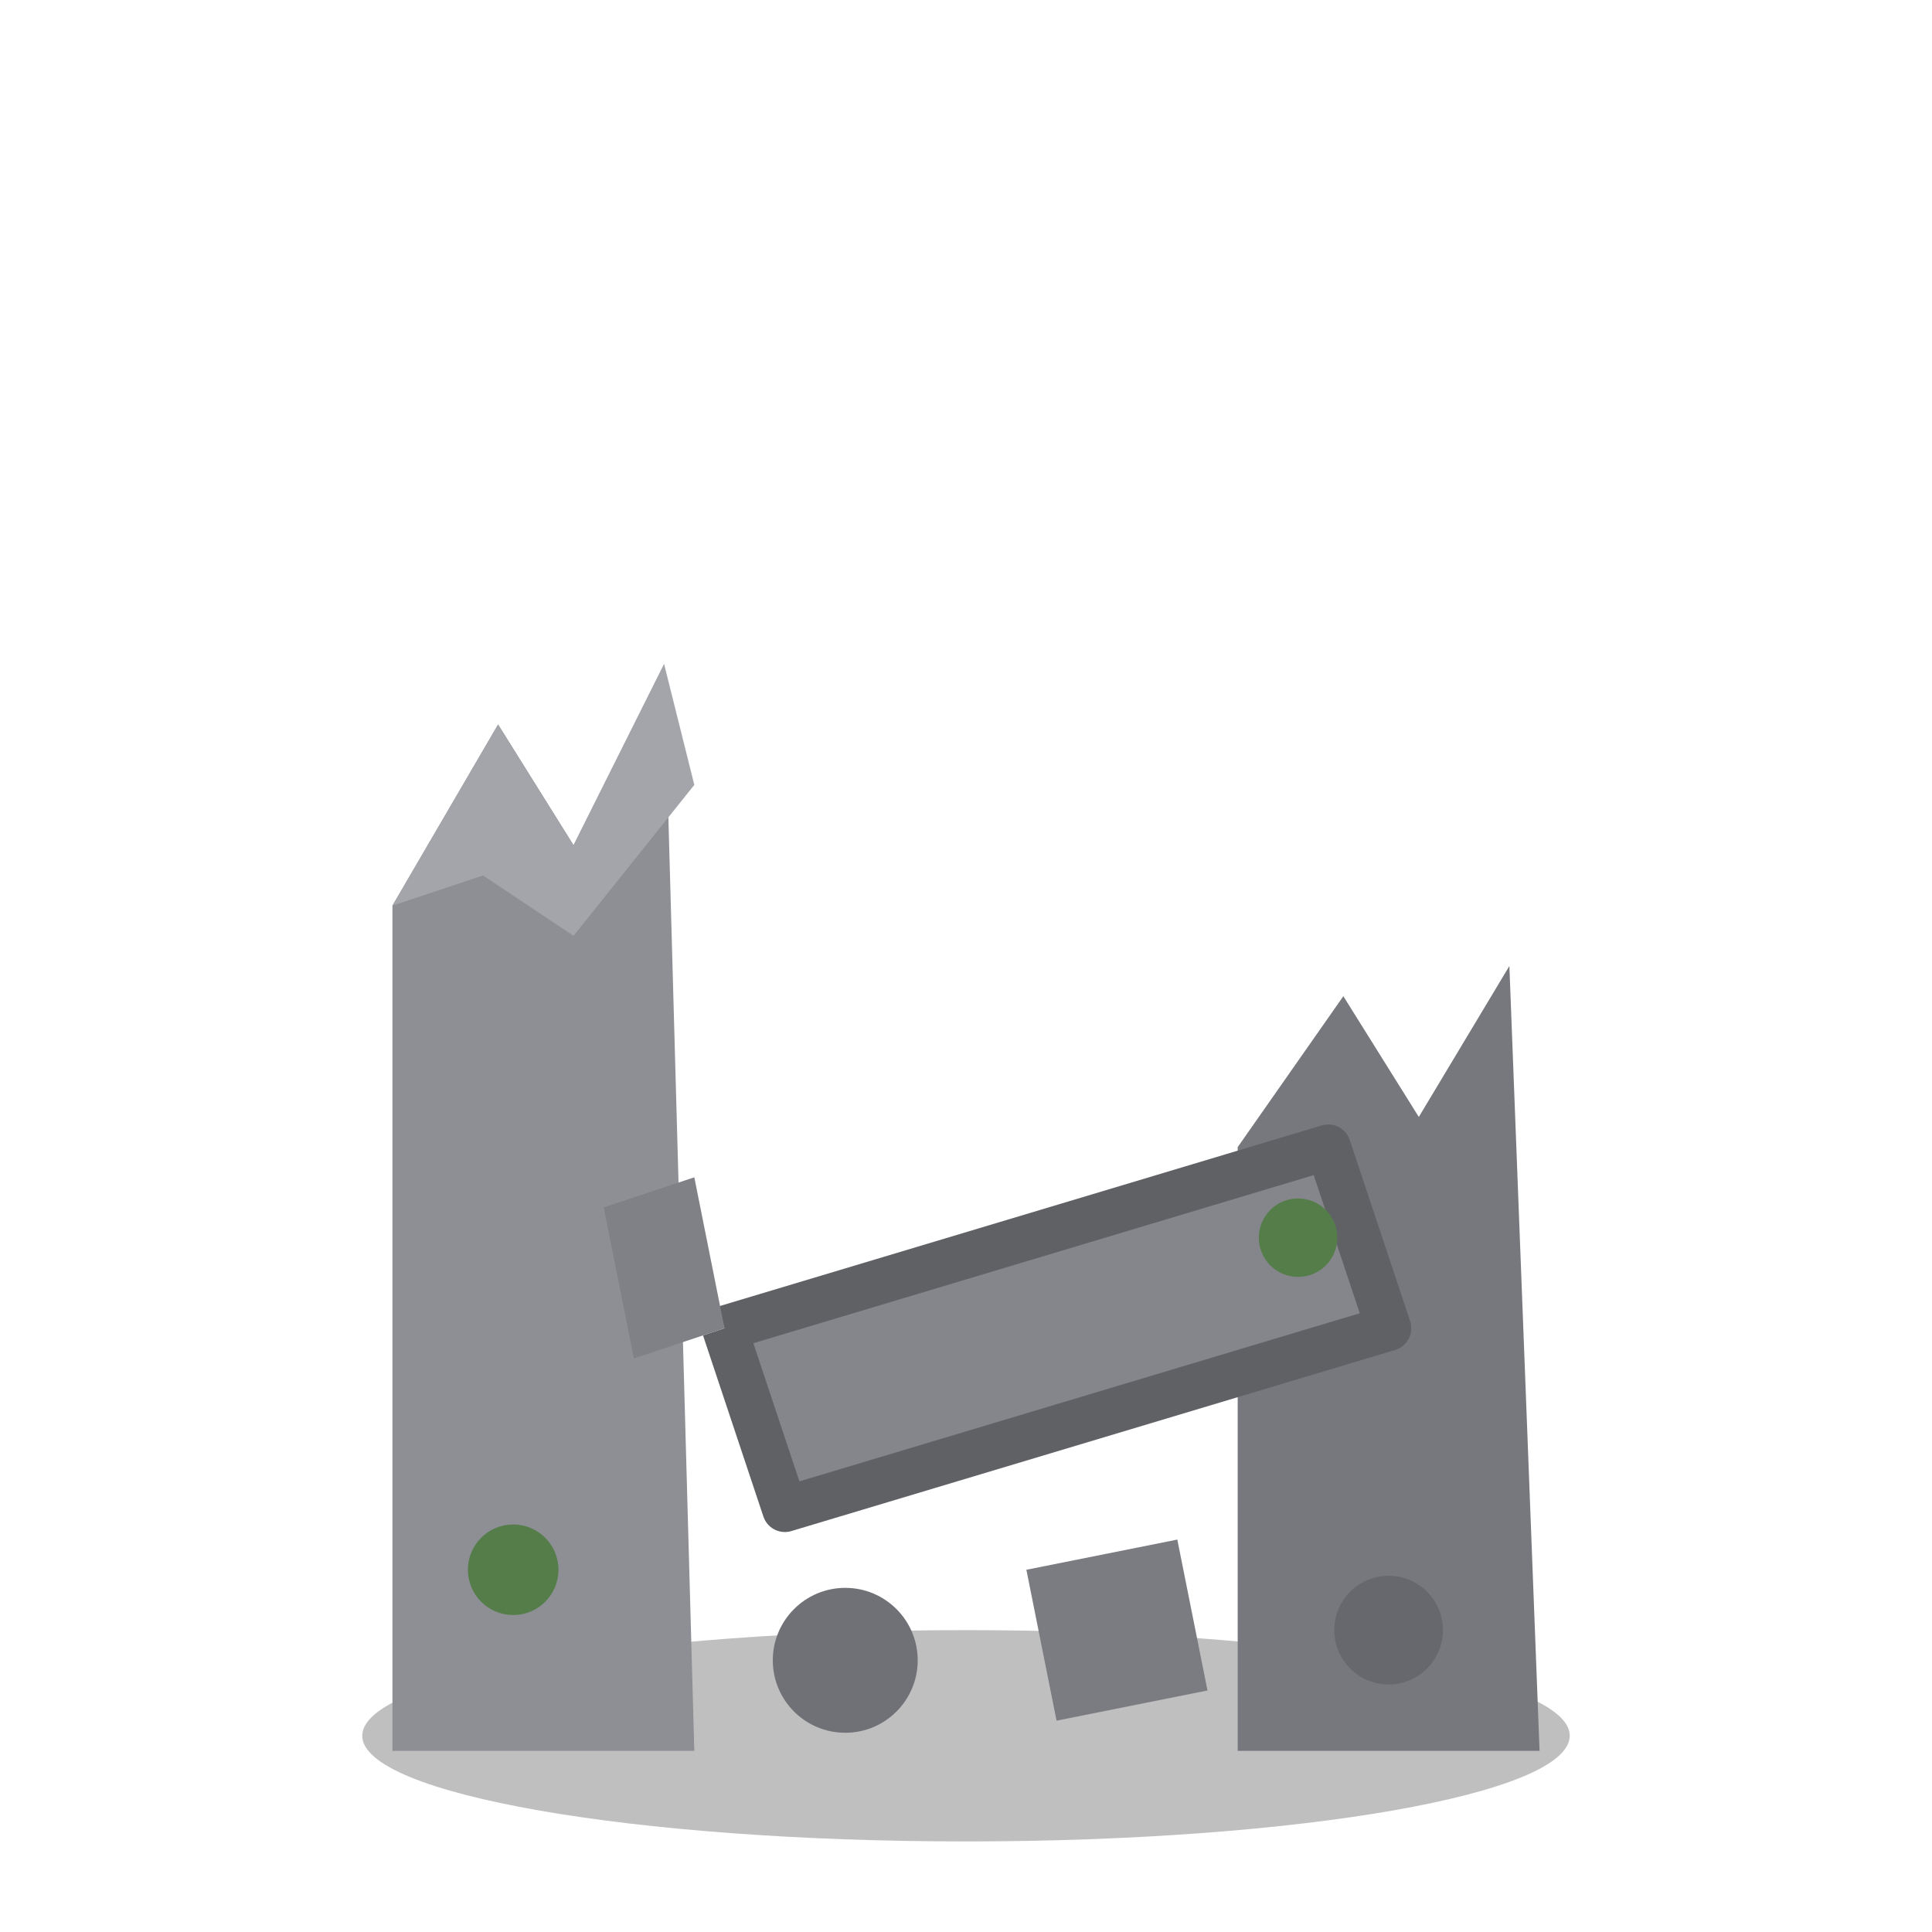
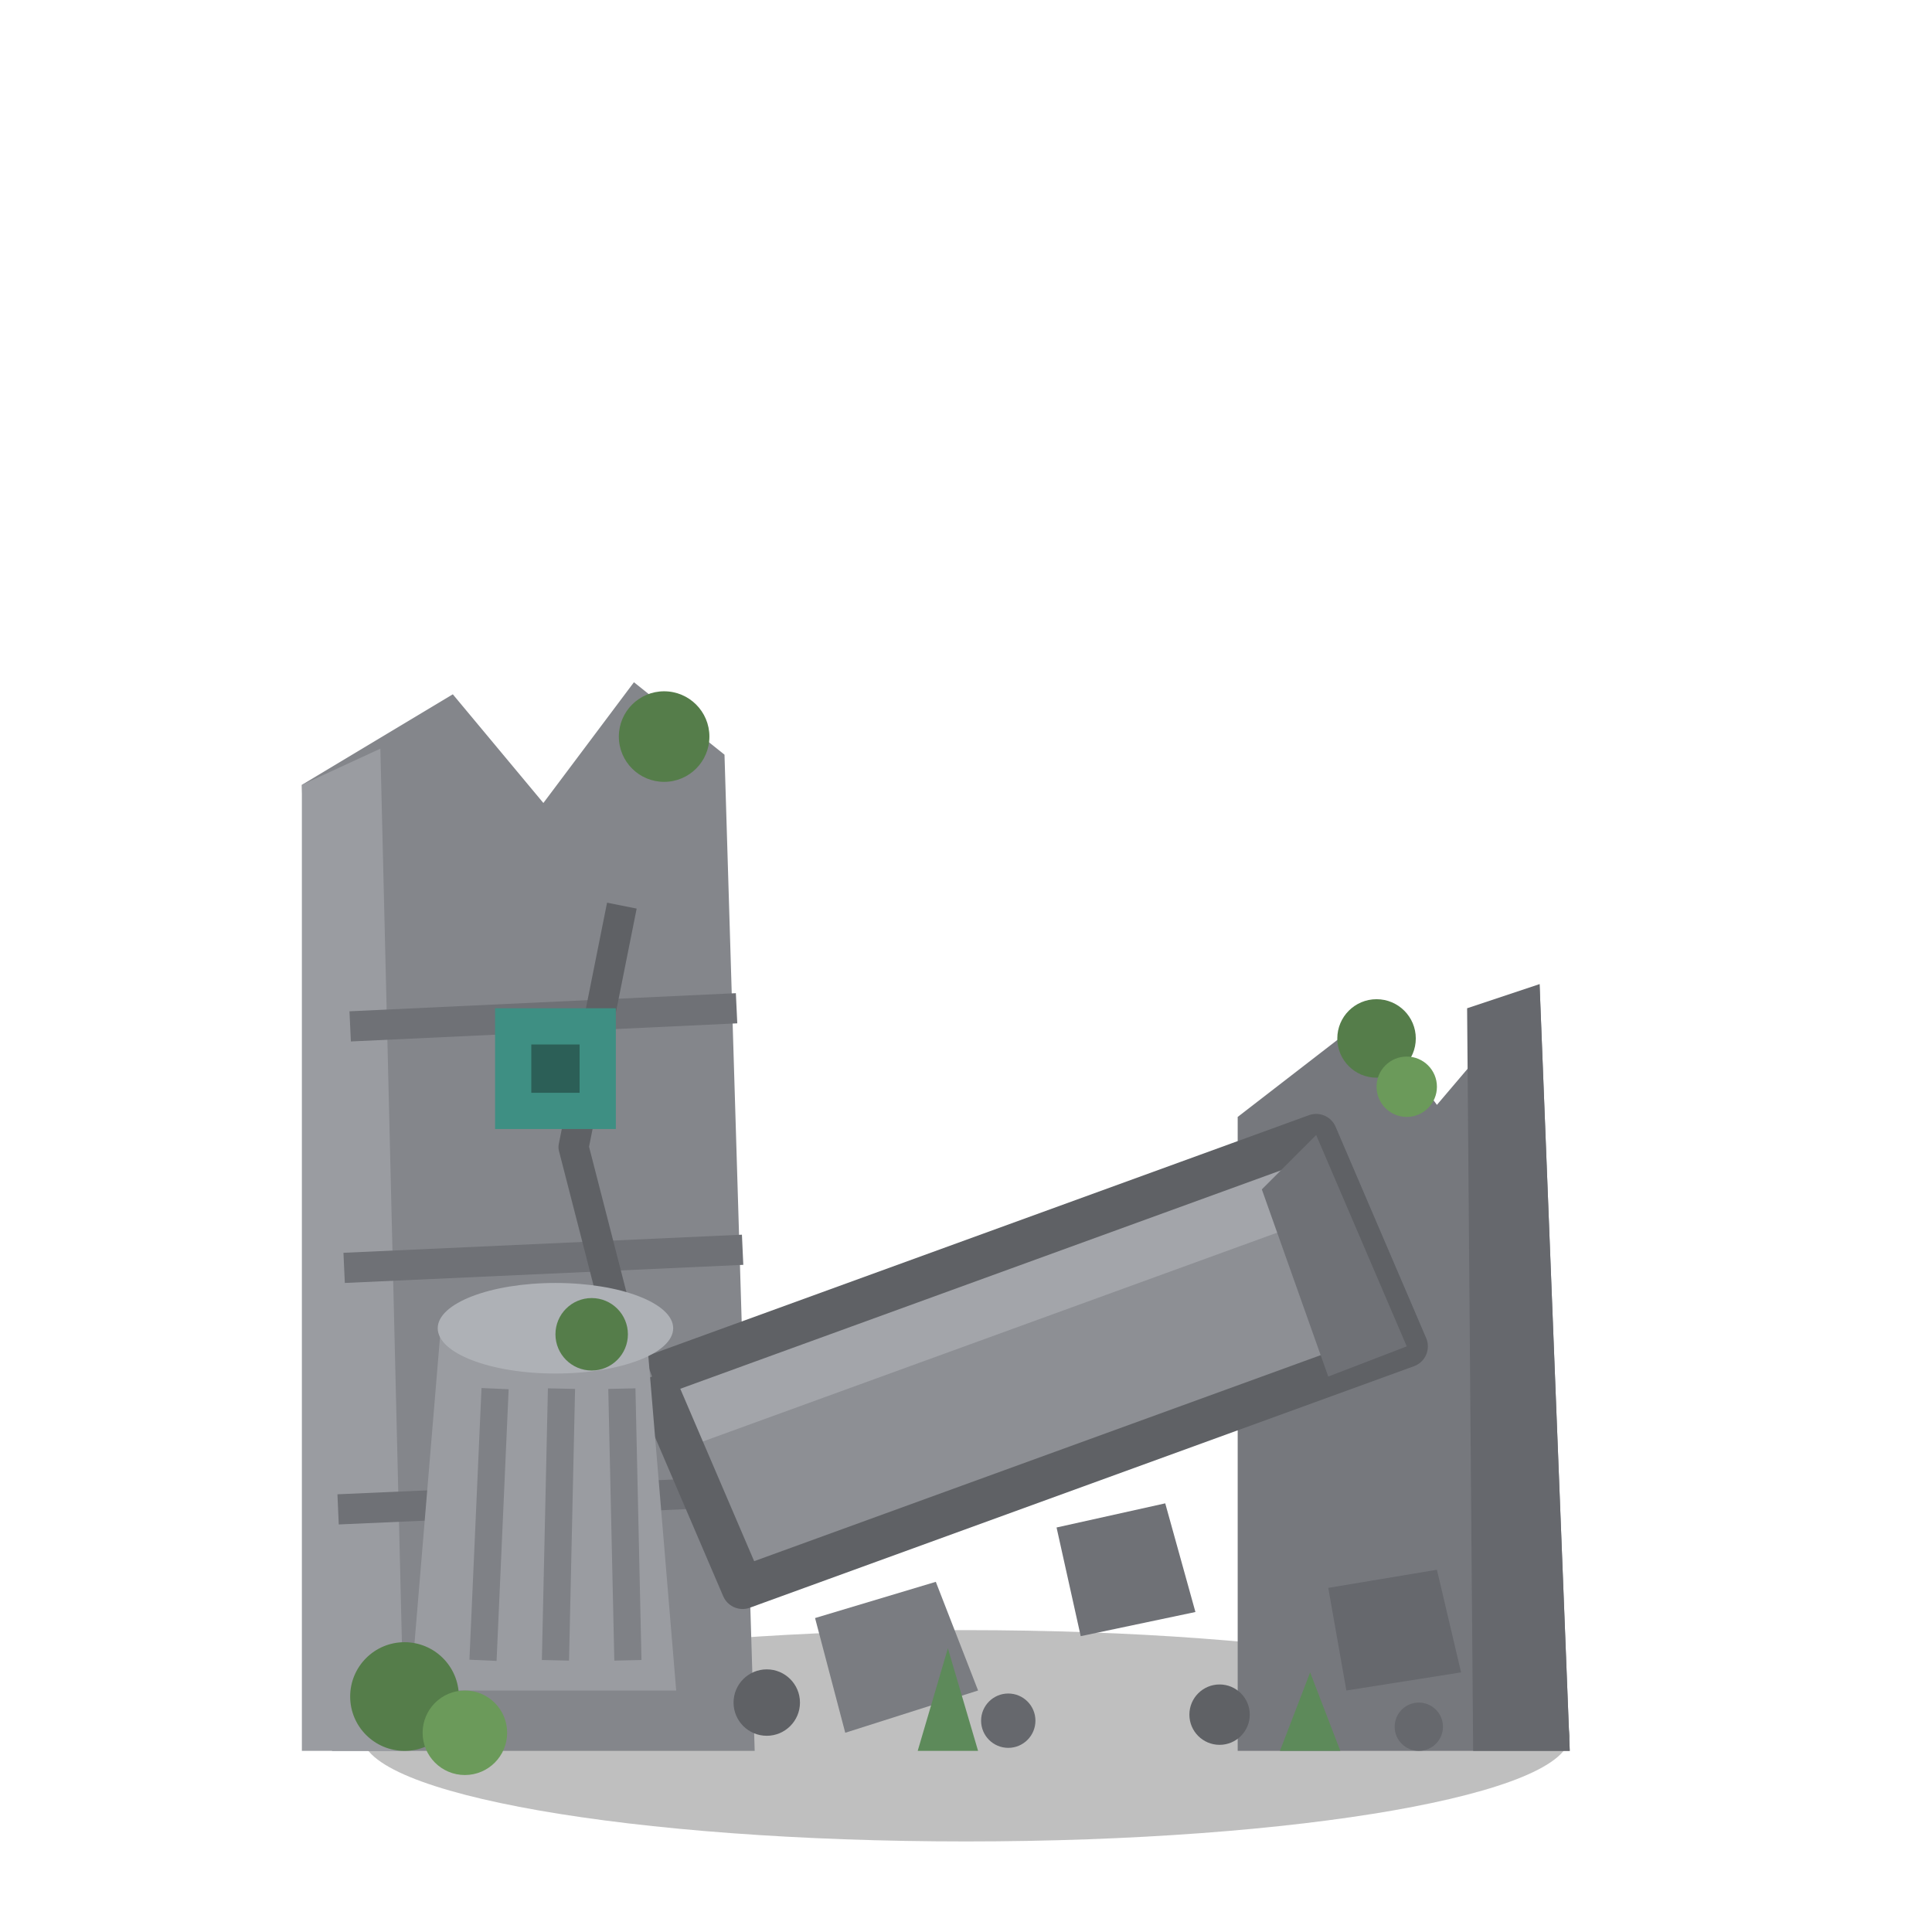
<svg xmlns="http://www.w3.org/2000/svg" width="64" height="64" viewBox="0 0 64 64">
  <ellipse cx="32" cy="57.5" rx="20" ry="3.5" fill="#00000040" />
-   <polygon points="13,30 16.5,24 19,28 22,22 23,58 13,58" fill="#8d8f94" />
-   <polygon points="13,30 16.5,24 19,28 22,22 23,26 19,31 16,29" fill="#a3a5aa" />
-   <polygon points="41,38 44.5,33 47,37 50,32 51,58 41,58" fill="#76787d" />
-   <polygon points="24,44 44,38 46,44 26,50" fill="#84868b" />
-   <polyline points="24,44 44,38 46,44 26,50 24,44" fill="none" stroke="#5f6165" stroke-width="1.5" stroke-linejoin="round" />
-   <circle cx="28" cy="55" r="2.4" fill="#6f7176" />
-   <polygon points="34,52 39,51 40,56 35,57" fill="#7a7c81" />
-   <circle cx="46" cy="54" r="1.8" fill="#66686d" />
-   <circle cx="17" cy="52" r="1.5" fill="#557d4a" />
-   <circle cx="43" cy="41" r="1.3" fill="#557d4a" />
-   <polygon points="20,40 23,39 24,44 21,45" fill="#7f8186" />
+   <polygon points="10,26 15,23 18,26.6 21,22.6 24,25 25,58 11,58" fill="#84868b" />
+   <polygon points="10,26 12.6,24.8 13.4,58 10,58" fill="#9a9ca1" />
+   <polyline points="11.6,34 24.4,33.4" fill="none" stroke="#6f7176" stroke-width="1" stroke-linejoin="round" />
+   <polyline points="11.4,42 24.6,41.4" fill="none" stroke="#6f7176" stroke-width="1" stroke-linejoin="round" />
+   <polyline points="11.2,50 24.8,49.4" fill="none" stroke="#6f7176" stroke-width="1" stroke-linejoin="round" />
+   <polyline points="20.6,30 19,38 20.8,45" fill="none" stroke="#5f6165" stroke-width="1" stroke-linejoin="round" />
+   <polygon points="41,37 45.4,33.6 47.6,36.6 51,32.6 52,58 41,58" fill="#76787d" />
+   <polygon points="48.6,33.4 51,32.6 52,58 48.8,58" fill="#66686d" />
+   <polygon points="21.6,45.6 43.6,37.6 46.6,44.6 24.6,52.6" fill="#8d8f94" />
+   <polygon points="21.6,45.6 43.6,37.6 44.6,40 22.6,48" fill="#a3a5aa" />
+   <polyline points="21.6,45.6 43.6,37.6 46.6,44.6 24.6,52.6 21.6,45.6" fill="none" stroke="#5f6165" stroke-width="1.4" stroke-linejoin="round" />
+   <polygon points="43.6,37.6 46.6,44.6 44,45.6 41.8,39.4" fill="#6f7176" />
+   <polygon points="14.6,44 21.4,44 22.4,56 13.6,56" fill="#9a9ca1" />
+   <ellipse cx="18.4" cy="44" rx="3.9" ry="1.5" fill="#aeb1b6" />
+   <polyline points="16.4,46 16,55" fill="none" stroke="#7f8186" stroke-width="0.9" stroke-linejoin="round" />
+   <polyline points="18.6,46 18.4,55" fill="none" stroke="#7f8186" stroke-width="0.9" stroke-linejoin="round" />
+   <polyline points="20.6,46 20.8,55" fill="none" stroke="#7f8186" stroke-width="0.9" stroke-linejoin="round" />
+   <polygon points="27,53.6 31,52.4 32.4,56 28,57.4" fill="#7a7c81" />
+   <polygon points="35,50.6 38.6,49.8 39.6,53.4 35.8,54.2" fill="#6f7176" />
+   <polygon points="44,52.6 47.6,52 48.4,55.4 44.6,56" fill="#66686d" />
+   <circle cx="25.4" cy="56.4" r="1.1" fill="#5f6165" />
+   <circle cx="33.4" cy="57" r="0.9" fill="#66686d" />
+   <circle cx="40.4" cy="56.8" r="1" fill="#5f6165" />
+   <circle cx="47" cy="57.2" r="0.8" fill="#66686d" />
+   <circle cx="13.4" cy="56.2" r="1.8" fill="#557d4a" />
+   <circle cx="15.4" cy="57.4" r="1.4" fill="#6b9a5a" />
+   <circle cx="22" cy="24.4" r="1.5" fill="#557d4a" />
+   <circle cx="45.6" cy="34.4" r="1.3" fill="#557d4a" />
+   <circle cx="46.6" cy="36" r="1" fill="#6b9a5a" />
+   <circle cx="19.6" cy="44.2" r="1.2" fill="#557d4a" />
+   <polygon points="30.4,58 31.4,54.6 32.4,58" fill="#5d8a5a" />
+   <polygon points="42.4,58 43.4,55.4 44.4,58" fill="#5d8a5a" />
+   <polygon points="16.4,33.4 20.4,33.4 20.4,37.4 16.4,37.4" fill="#3e8f83" />
+   <polygon points="17.6,34.6 19.2,34.6 19.2,36.2 17.6,36.2" fill="#2c5f57" />
</svg>
